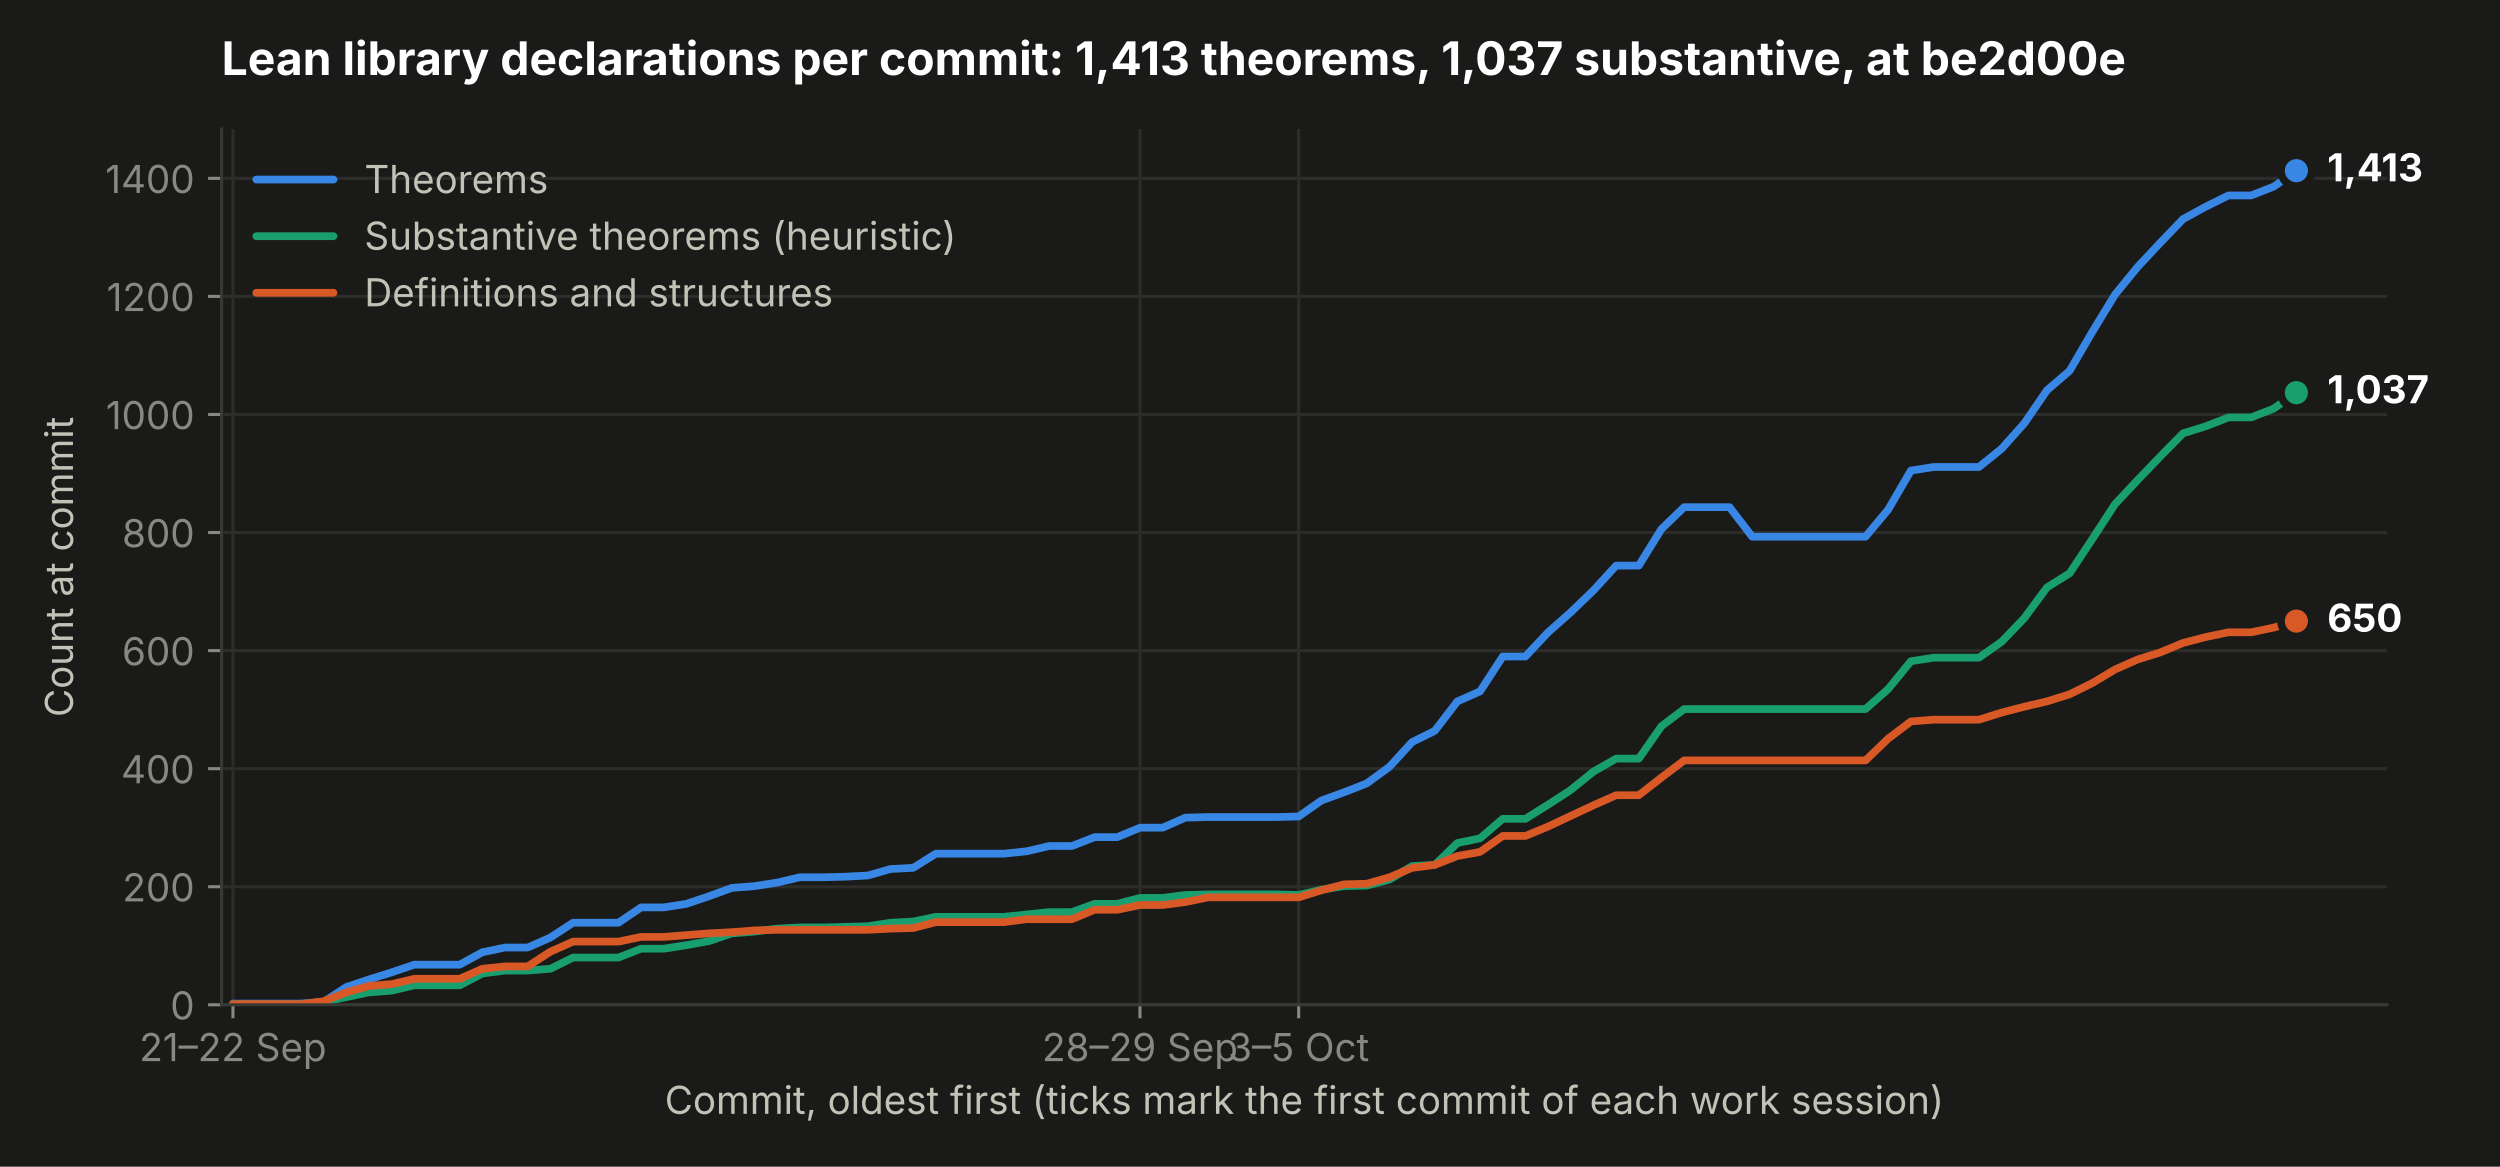
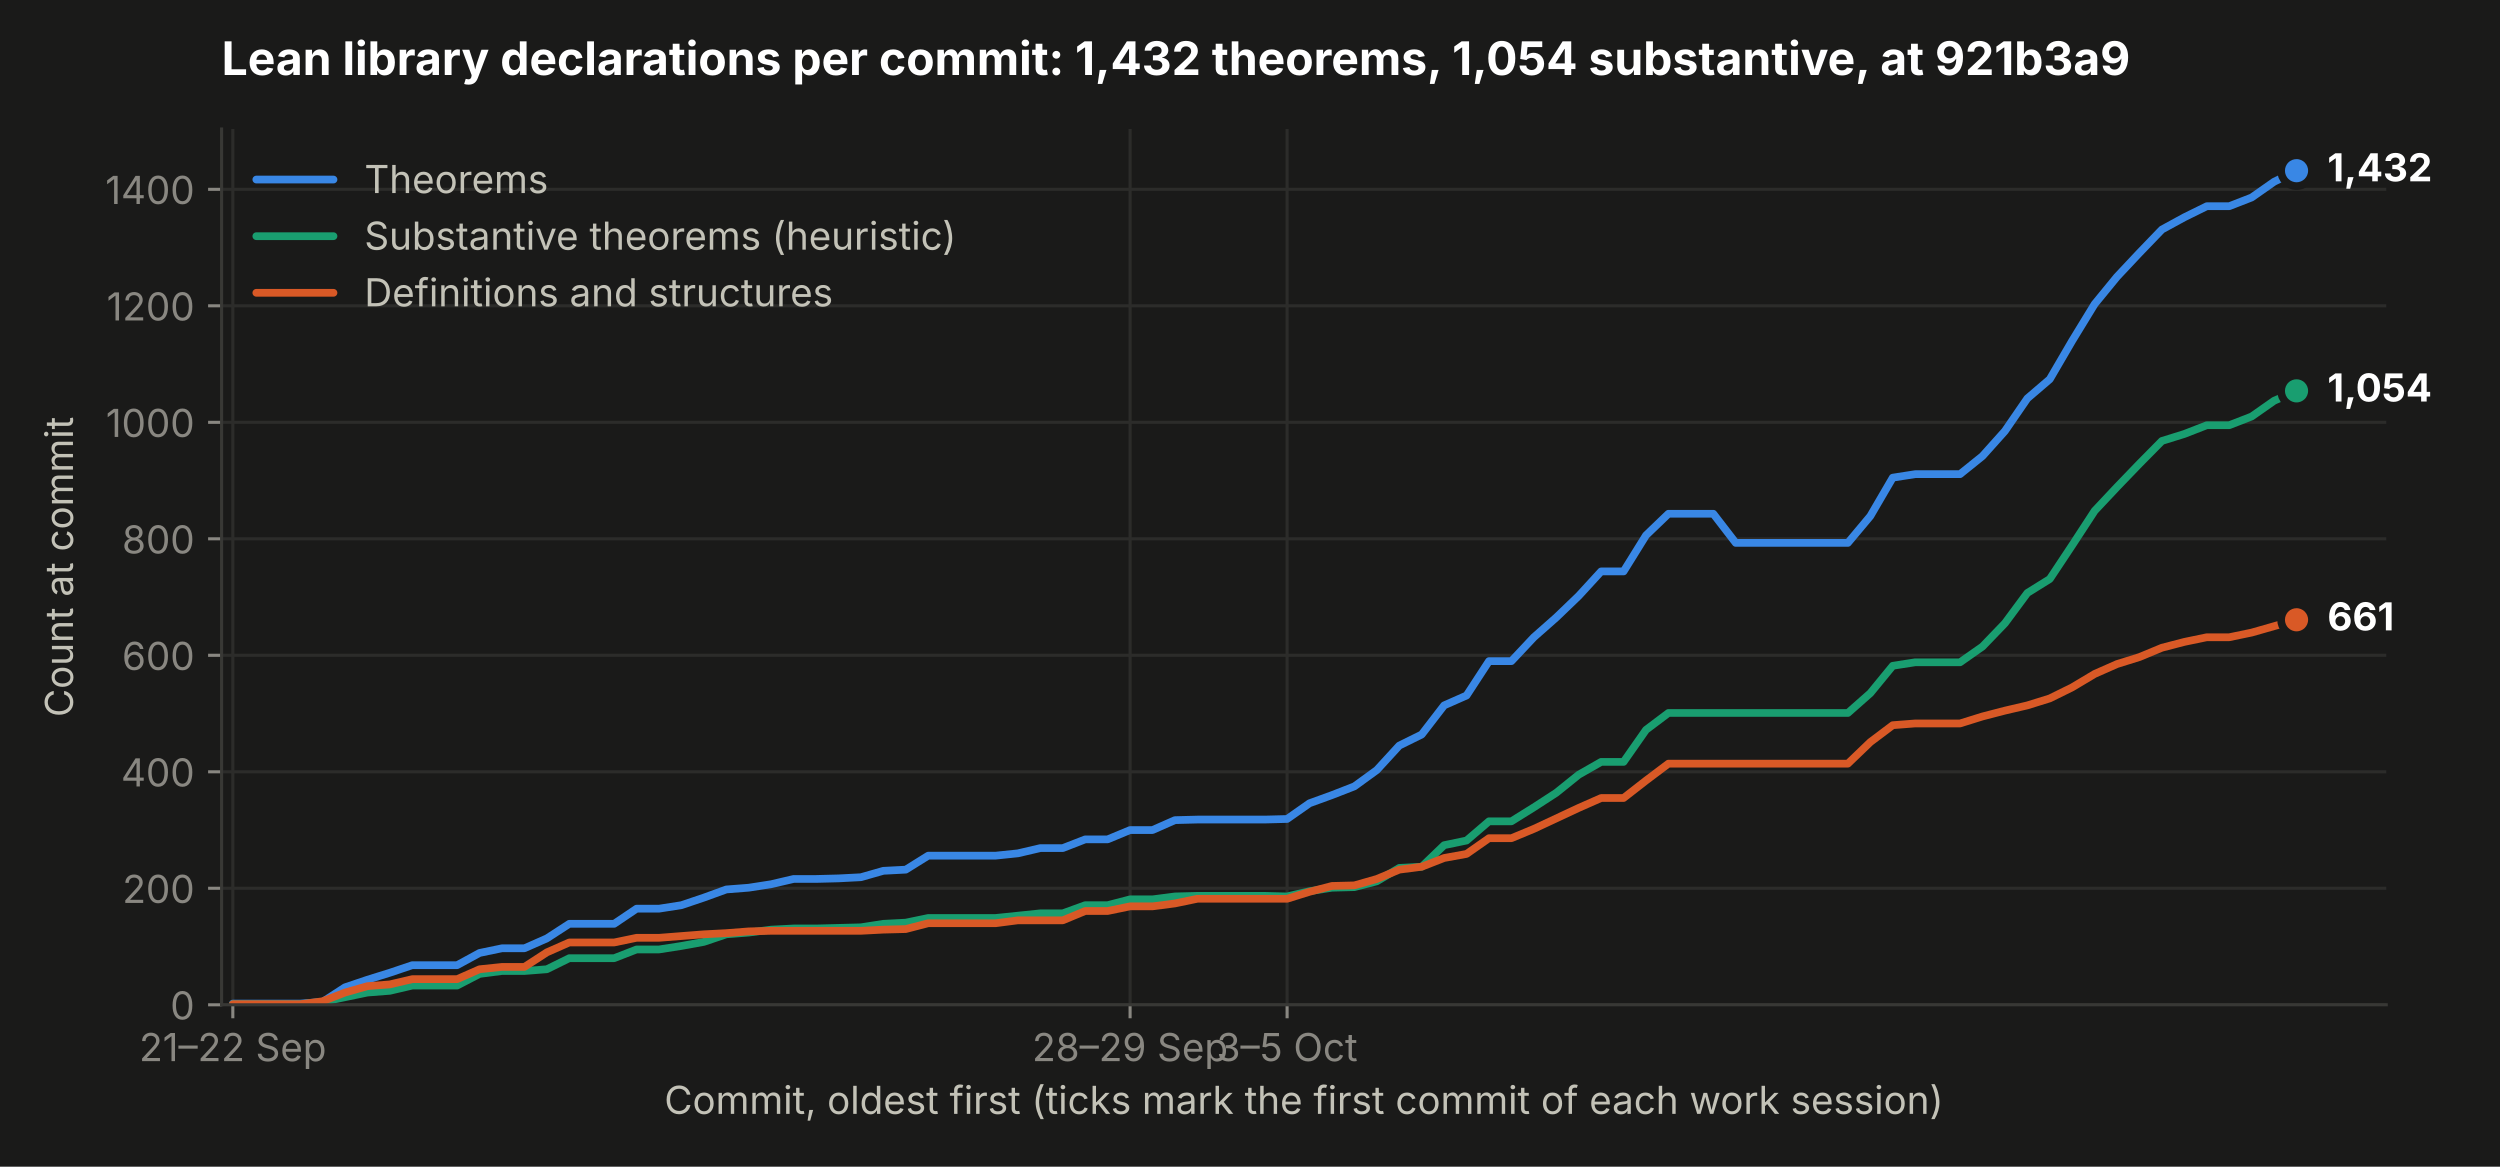
<svg xmlns="http://www.w3.org/2000/svg" xmlns:xlink="http://www.w3.org/1999/xlink" width="648pt" height="302.4pt" viewBox="0 0 648 302.4" version="1.1">
  <defs>
    <style type="text/css">*{stroke-linejoin: round; stroke-linecap: butt}</style>
  </defs>
  <g id="figure_1">
    <g id="patch_1">
      <path d="M 0 302.4 L 648 302.4 L 648 0 L 0 0 z " style="fill: #1a1a19" />
    </g>
    <g id="axes_1">
      <g id="patch_2">
-         <path d="M 57.44 260.44 L 618.735 260.44 L 618.735 33.44 L 57.44 33.44 z " style="fill: #1a1a19" />
+         <path d="M 57.44 260.44 L 618.517 260.44 L 618.517 33.44 L 57.44 33.44 z " style="fill: #1a1a19" />
      </g>
      <g id="matplotlib.axis_1">
        <g id="xtick_1">
          <g id="line2d_1">
-             <path d="M 60.379 260.44 L 60.379 33.44 " clip-path="url(#p4474147fea)" style="fill: none; stroke: #2c2c2a; stroke-width: 0.8; stroke-linecap: square" />
+             <path d="M 60.347 260.44 L 60.347 33.44 " clip-path="url(#pb87b8f7777)" style="fill: none; stroke: #2c2c2a; stroke-width: 0.8; stroke-linecap: square" />
          </g>
          <g id="line2d_2">
            <defs>
              <path id="m02e6627c96" d="M 0 0 L 0 3.5 " style="stroke: #898781; stroke-width: 0.8" />
            </defs>
            <g>
-               <use xlink:href="#m02e6627c96" x="60.379" y="260.44" style="fill: #898781; stroke: #898781; stroke-width: 0.8" />
+               <use xlink:href="#m02e6627c96" x="60.347" y="260.44" style="fill: #898781; stroke: #898781; stroke-width: 0.8" />
            </g>
          </g>
          <g id="text_1">
-             <text style="font-size: 10px; font-family: 'Inter', 'Helvetica Neue', 'Arial', 'DejaVu Sans', sans-serif; text-anchor: middle; fill: #898781" x="60.379" y="275.038" transform="rotate(-0 60.37871 275.0384)">21–22 Sep</text>
+             <text style="font-size: 10px; font-family: 'Inter', 'Helvetica Neue', 'Arial', 'DejaVu Sans', sans-serif; text-anchor: middle; fill: #898781" x="60.347" y="275.038" transform="rotate(-0 60.34713 275.0384)">21–22 Sep</text>
          </g>
        </g>
        <g id="xtick_2">
          <g id="line2d_3">
-             <path d="M 295.476 260.44 L 295.476 33.44 " clip-path="url(#p4474147fea)" style="fill: none; stroke: #2c2c2a; stroke-width: 0.8; stroke-linecap: square" />
+             <path d="M 292.918 260.44 L 292.918 33.44 " clip-path="url(#pb87b8f7777)" style="fill: none; stroke: #2c2c2a; stroke-width: 0.8; stroke-linecap: square" />
          </g>
          <g id="line2d_4">
            <g>
-               <use xlink:href="#m02e6627c96" x="295.476" y="260.44" style="fill: #898781; stroke: #898781; stroke-width: 0.8" />
+               <use xlink:href="#m02e6627c96" x="292.918" y="260.44" style="fill: #898781; stroke: #898781; stroke-width: 0.8" />
            </g>
          </g>
          <g id="text_2">
-             <text style="font-size: 10px; font-family: 'Inter', 'Helvetica Neue', 'Arial', 'DejaVu Sans', sans-serif; text-anchor: middle; fill: #898781" x="295.476" y="275.038" transform="rotate(-0 295.4759 275.0384)">28–29 Sep</text>
+             <text style="font-size: 10px; font-family: 'Inter', 'Helvetica Neue', 'Arial', 'DejaVu Sans', sans-serif; text-anchor: middle; fill: #898781" x="292.918" y="275.038" transform="rotate(-0 292.9177 275.0384)">28–29 Sep</text>
          </g>
        </g>
        <g id="xtick_3">
          <g id="line2d_5">
-             <path d="M 336.618 260.44 L 336.618 33.44 " clip-path="url(#p4474147fea)" style="fill: none; stroke: #2c2c2a; stroke-width: 0.8; stroke-linecap: square" />
+             <path d="M 333.618 260.44 L 333.618 33.44 " clip-path="url(#pb87b8f7777)" style="fill: none; stroke: #2c2c2a; stroke-width: 0.8; stroke-linecap: square" />
          </g>
          <g id="line2d_6">
            <g>
-               <use xlink:href="#m02e6627c96" x="336.618" y="260.44" style="fill: #898781; stroke: #898781; stroke-width: 0.8" />
+               <use xlink:href="#m02e6627c96" x="333.618" y="260.44" style="fill: #898781; stroke: #898781; stroke-width: 0.8" />
            </g>
          </g>
          <g id="text_3">
-             <text style="font-size: 10px; font-family: 'Inter', 'Helvetica Neue', 'Arial', 'DejaVu Sans', sans-serif; text-anchor: middle; fill: #898781" x="336.618" y="275.038" transform="rotate(-0 336.6179 275.0384)">3–5 Oct</text>
+             <text style="font-size: 10px; font-family: 'Inter', 'Helvetica Neue', 'Arial', 'DejaVu Sans', sans-serif; text-anchor: middle; fill: #898781" x="333.618" y="275.038" transform="rotate(-0 333.6176 275.0384)">3–5 Oct</text>
          </g>
        </g>
        <g id="text_4">
-           <text style="font-size: 10px; font-family: 'Inter', 'Helvetica Neue', 'Arial', 'DejaVu Sans', sans-serif; text-anchor: middle; fill: #c3c2b7" x="338.087" y="288.717" transform="rotate(-0 338.0873 288.7166)">Commit, oldest first (ticks mark the first commit of each work session)</text>
+           <text style="font-size: 10px; font-family: 'Inter', 'Helvetica Neue', 'Arial', 'DejaVu Sans', sans-serif; text-anchor: middle; fill: #c3c2b7" x="337.978" y="288.717" transform="rotate(-0 337.9783 288.7166)">Commit, oldest first (ticks mark the first commit of each work session)</text>
        </g>
      </g>
      <g id="matplotlib.axis_2">
        <g id="ytick_1">
          <g id="line2d_7">
-             <path d="M 57.44 260.44 L 618.735 260.44 " clip-path="url(#p4474147fea)" style="fill: none; stroke: #2c2c2a; stroke-width: 0.8; stroke-linecap: square" />
+             <path d="M 57.44 260.44 L 618.517 260.44 " clip-path="url(#pb87b8f7777)" style="fill: none; stroke: #2c2c2a; stroke-width: 0.8; stroke-linecap: square" />
          </g>
          <g id="line2d_8">
            <defs>
              <path id="mba09e6026b" d="M 0 0 L -3.5 0 " style="stroke: #898781; stroke-width: 0.8" />
            </defs>
            <g>
              <use xlink:href="#mba09e6026b" x="57.44" y="260.44" style="fill: #898781; stroke: #898781; stroke-width: 0.8" />
            </g>
          </g>
          <g id="text_5">
            <text style="font-size: 10px; font-family: 'Inter', 'Helvetica Neue', 'Arial', 'DejaVu Sans', sans-serif; text-anchor: end; fill: #898781" x="50.44" y="264.239" transform="rotate(-0 50.44 264.2392)">0</text>
          </g>
        </g>
        <g id="ytick_2">
          <g id="line2d_9">
-             <path d="M 57.44 229.839 L 618.735 229.839 " clip-path="url(#p4474147fea)" style="fill: none; stroke: #2c2c2a; stroke-width: 0.8; stroke-linecap: square" />
+             <path d="M 57.44 230.245 L 618.517 230.245 " clip-path="url(#pb87b8f7777)" style="fill: none; stroke: #2c2c2a; stroke-width: 0.8; stroke-linecap: square" />
          </g>
          <g id="line2d_10">
            <g>
-               <use xlink:href="#mba09e6026b" x="57.44" y="229.839" style="fill: #898781; stroke: #898781; stroke-width: 0.8" />
+               <use xlink:href="#mba09e6026b" x="57.44" y="230.245" style="fill: #898781; stroke: #898781; stroke-width: 0.8" />
            </g>
          </g>
          <g id="text_6">
-             <text style="font-size: 10px; font-family: 'Inter', 'Helvetica Neue', 'Arial', 'DejaVu Sans', sans-serif; text-anchor: end; fill: #898781" x="50.44" y="233.638" transform="rotate(-0 50.44 233.638)">200</text>
+             <text style="font-size: 10px; font-family: 'Inter', 'Helvetica Neue', 'Arial', 'DejaVu Sans', sans-serif; text-anchor: end; fill: #898781" x="50.44" y="234.044" transform="rotate(-0 50.44 234.044)">200</text>
          </g>
        </g>
        <g id="ytick_3">
          <g id="line2d_11">
-             <path d="M 57.44 199.238 L 618.735 199.238 " clip-path="url(#p4474147fea)" style="fill: none; stroke: #2c2c2a; stroke-width: 0.8; stroke-linecap: square" />
+             <path d="M 57.44 200.05 L 618.517 200.05 " clip-path="url(#pb87b8f7777)" style="fill: none; stroke: #2c2c2a; stroke-width: 0.8; stroke-linecap: square" />
          </g>
          <g id="line2d_12">
            <g>
-               <use xlink:href="#mba09e6026b" x="57.44" y="199.238" style="fill: #898781; stroke: #898781; stroke-width: 0.8" />
+               <use xlink:href="#mba09e6026b" x="57.44" y="200.05" style="fill: #898781; stroke: #898781; stroke-width: 0.8" />
            </g>
          </g>
          <g id="text_7">
-             <text style="font-size: 10px; font-family: 'Inter', 'Helvetica Neue', 'Arial', 'DejaVu Sans', sans-serif; text-anchor: end; fill: #898781" x="50.44" y="203.037" transform="rotate(-0 50.44 203.0367)">400</text>
+             <text style="font-size: 10px; font-family: 'Inter', 'Helvetica Neue', 'Arial', 'DejaVu Sans', sans-serif; text-anchor: end; fill: #898781" x="50.44" y="203.849" transform="rotate(-0 50.44 203.8488)">400</text>
          </g>
        </g>
        <g id="ytick_4">
          <g id="line2d_13">
-             <path d="M 57.44 168.636 L 618.735 168.636 " clip-path="url(#p4474147fea)" style="fill: none; stroke: #2c2c2a; stroke-width: 0.8; stroke-linecap: square" />
+             <path d="M 57.44 169.854 L 618.517 169.854 " clip-path="url(#pb87b8f7777)" style="fill: none; stroke: #2c2c2a; stroke-width: 0.8; stroke-linecap: square" />
          </g>
          <g id="line2d_14">
            <g>
-               <use xlink:href="#mba09e6026b" x="57.44" y="168.636" style="fill: #898781; stroke: #898781; stroke-width: 0.8" />
+               <use xlink:href="#mba09e6026b" x="57.44" y="169.854" style="fill: #898781; stroke: #898781; stroke-width: 0.8" />
            </g>
          </g>
          <g id="text_8">
-             <text style="font-size: 10px; font-family: 'Inter', 'Helvetica Neue', 'Arial', 'DejaVu Sans', sans-serif; text-anchor: end; fill: #898781" x="50.44" y="172.435" transform="rotate(-0 50.44 172.4355)">600</text>
+             <text style="font-size: 10px; font-family: 'Inter', 'Helvetica Neue', 'Arial', 'DejaVu Sans', sans-serif; text-anchor: end; fill: #898781" x="50.44" y="173.654" transform="rotate(-0 50.44 173.6536)">600</text>
          </g>
        </g>
        <g id="ytick_5">
          <g id="line2d_15">
-             <path d="M 57.44 138.035 L 618.735 138.035 " clip-path="url(#p4474147fea)" style="fill: none; stroke: #2c2c2a; stroke-width: 0.8; stroke-linecap: square" />
+             <path d="M 57.44 139.659 L 618.517 139.659 " clip-path="url(#pb87b8f7777)" style="fill: none; stroke: #2c2c2a; stroke-width: 0.8; stroke-linecap: square" />
          </g>
          <g id="line2d_16">
            <g>
-               <use xlink:href="#mba09e6026b" x="57.44" y="138.035" style="fill: #898781; stroke: #898781; stroke-width: 0.8" />
+               <use xlink:href="#mba09e6026b" x="57.44" y="139.659" style="fill: #898781; stroke: #898781; stroke-width: 0.8" />
            </g>
          </g>
          <g id="text_9">
-             <text style="font-size: 10px; font-family: 'Inter', 'Helvetica Neue', 'Arial', 'DejaVu Sans', sans-serif; text-anchor: end; fill: #898781" x="50.44" y="141.834" transform="rotate(-0 50.44 141.8343)">800</text>
+             <text style="font-size: 10px; font-family: 'Inter', 'Helvetica Neue', 'Arial', 'DejaVu Sans', sans-serif; text-anchor: end; fill: #898781" x="50.44" y="143.458" transform="rotate(-0 50.44 143.4584)">800</text>
          </g>
        </g>
        <g id="ytick_6">
          <g id="line2d_17">
-             <path d="M 57.44 107.434 L 618.735 107.434 " clip-path="url(#p4474147fea)" style="fill: none; stroke: #2c2c2a; stroke-width: 0.8; stroke-linecap: square" />
+             <path d="M 57.44 109.464 L 618.517 109.464 " clip-path="url(#pb87b8f7777)" style="fill: none; stroke: #2c2c2a; stroke-width: 0.8; stroke-linecap: square" />
          </g>
          <g id="line2d_18">
            <g>
-               <use xlink:href="#mba09e6026b" x="57.44" y="107.434" style="fill: #898781; stroke: #898781; stroke-width: 0.8" />
+               <use xlink:href="#mba09e6026b" x="57.44" y="109.464" style="fill: #898781; stroke: #898781; stroke-width: 0.8" />
            </g>
          </g>
          <g id="text_10">
-             <text style="font-size: 10px; font-family: 'Inter', 'Helvetica Neue', 'Arial', 'DejaVu Sans', sans-serif; text-anchor: end; fill: #898781" x="50.44" y="111.233" transform="rotate(-0 50.44 111.233)">1000</text>
+             <text style="font-size: 10px; font-family: 'Inter', 'Helvetica Neue', 'Arial', 'DejaVu Sans', sans-serif; text-anchor: end; fill: #898781" x="50.44" y="113.263" transform="rotate(-0 50.44 113.2632)">1000</text>
          </g>
        </g>
        <g id="ytick_7">
          <g id="line2d_19">
-             <path d="M 57.44 76.833 L 618.735 76.833 " clip-path="url(#p4474147fea)" style="fill: none; stroke: #2c2c2a; stroke-width: 0.8; stroke-linecap: square" />
+             <path d="M 57.44 79.269 L 618.517 79.269 " clip-path="url(#pb87b8f7777)" style="fill: none; stroke: #2c2c2a; stroke-width: 0.8; stroke-linecap: square" />
          </g>
          <g id="line2d_20">
            <g>
-               <use xlink:href="#mba09e6026b" x="57.44" y="76.833" style="fill: #898781; stroke: #898781; stroke-width: 0.8" />
+               <use xlink:href="#mba09e6026b" x="57.44" y="79.269" style="fill: #898781; stroke: #898781; stroke-width: 0.8" />
            </g>
          </g>
          <g id="text_11">
-             <text style="font-size: 10px; font-family: 'Inter', 'Helvetica Neue', 'Arial', 'DejaVu Sans', sans-serif; text-anchor: end; fill: #898781" x="50.44" y="80.632" transform="rotate(-0 50.44 80.63178)">1200</text>
+             <text style="font-size: 10px; font-family: 'Inter', 'Helvetica Neue', 'Arial', 'DejaVu Sans', sans-serif; text-anchor: end; fill: #898781" x="50.44" y="83.068" transform="rotate(-0 50.44 83.06799)">1200</text>
          </g>
        </g>
        <g id="ytick_8">
          <g id="line2d_21">
-             <path d="M 57.44 46.231 L 618.735 46.231 " clip-path="url(#p4474147fea)" style="fill: none; stroke: #2c2c2a; stroke-width: 0.8; stroke-linecap: square" />
+             <path d="M 57.44 49.074 L 618.517 49.074 " clip-path="url(#pb87b8f7777)" style="fill: none; stroke: #2c2c2a; stroke-width: 0.8; stroke-linecap: square" />
          </g>
          <g id="line2d_22">
            <g>
-               <use xlink:href="#mba09e6026b" x="57.44" y="46.231" style="fill: #898781; stroke: #898781; stroke-width: 0.8" />
+               <use xlink:href="#mba09e6026b" x="57.44" y="49.074" style="fill: #898781; stroke: #898781; stroke-width: 0.8" />
            </g>
          </g>
          <g id="text_12">
-             <text style="font-size: 10px; font-family: 'Inter', 'Helvetica Neue', 'Arial', 'DejaVu Sans', sans-serif; text-anchor: end; fill: #898781" x="50.44" y="50.031" transform="rotate(-0 50.44 50.03054)">1400</text>
+             <text style="font-size: 10px; font-family: 'Inter', 'Helvetica Neue', 'Arial', 'DejaVu Sans', sans-serif; text-anchor: end; fill: #898781" x="50.44" y="52.873" transform="rotate(-0 50.44 52.87279)">1400</text>
          </g>
        </g>
        <g id="text_13">
          <text style="font-size: 10px; font-family: 'Inter', 'Helvetica Neue', 'Arial', 'DejaVu Sans', sans-serif; text-anchor: middle; fill: #c3c2b7" x="18.91" y="146.94" transform="rotate(-90 18.91031 146.94)">Count at commit</text>
        </g>
      </g>
      <g id="line2d_23">
-         <path d="M 60.379 260.134 L 66.256 260.134 L 72.134 260.134 L 78.011 260.134 L 83.888 259.675 L 89.766 255.85 L 95.643 253.861 L 101.521 252.025 L 107.398 250.036 L 113.276 250.036 L 119.153 250.036 L 125.03 246.822 L 130.908 245.598 L 136.785 245.598 L 142.663 242.997 L 148.54 239.172 L 154.418 239.172 L 160.295 239.172 L 166.172 235.194 L 172.05 235.194 L 177.927 234.276 L 183.805 232.287 L 189.682 230.145 L 195.56 229.686 L 201.437 228.768 L 207.314 227.391 L 213.192 227.391 L 219.069 227.238 L 224.947 226.932 L 230.824 225.249 L 236.702 224.943 L 242.579 221.27 L 248.456 221.27 L 254.334 221.27 L 260.211 221.27 L 266.089 220.658 L 271.966 219.281 L 277.844 219.281 L 283.721 216.986 L 289.598 216.986 L 295.476 214.538 L 301.353 214.538 L 307.231 211.937 L 313.108 211.784 L 318.986 211.784 L 324.863 211.784 L 330.74 211.784 L 336.618 211.631 L 342.495 207.5 L 348.373 205.358 L 354.25 203.063 L 360.128 198.779 L 366.005 192.352 L 371.882 189.445 L 377.76 181.795 L 383.637 179.194 L 389.515 170.166 L 395.392 170.166 L 401.27 163.893 L 407.147 158.691 L 413.025 153.03 L 418.902 146.603 L 424.779 146.603 L 430.657 137.117 L 436.534 131.456 L 442.412 131.456 L 448.289 131.456 L 454.167 139.106 L 460.044 139.106 L 465.921 139.106 L 471.799 139.106 L 477.676 139.106 L 483.554 139.106 L 489.431 132.068 L 495.309 121.969 L 501.186 121.051 L 507.063 121.051 L 512.941 121.051 L 518.818 116.308 L 524.696 109.729 L 530.573 101.161 L 536.451 96.111 L 542.328 86.013 L 548.205 76.374 L 554.083 69.182 L 559.96 62.909 L 565.838 56.789 L 571.715 53.576 L 577.593 50.668 L 583.47 50.668 L 589.347 48.373 L 595.225 44.242 " clip-path="url(#p4474147fea)" style="fill: none; stroke: #3987e5; stroke-width: 2; stroke-linecap: round" />
+         <path d="M 60.347 260.138 L 66.161 260.138 L 71.976 260.138 L 77.79 260.138 L 83.604 259.685 L 89.418 255.911 L 95.233 253.948 L 101.047 252.136 L 106.861 250.174 L 112.676 250.174 L 118.49 250.174 L 124.304 247.003 L 130.118 245.795 L 135.933 245.795 L 141.747 243.229 L 147.561 239.454 L 153.375 239.454 L 159.19 239.454 L 165.004 235.529 L 170.818 235.529 L 176.632 234.623 L 182.447 232.66 L 188.261 230.547 L 194.075 230.094 L 199.889 229.188 L 205.704 227.829 L 211.518 227.829 L 217.332 227.678 L 223.147 227.376 L 228.961 225.716 L 234.775 225.414 L 240.589 221.79 L 246.404 221.79 L 252.218 221.79 L 258.032 221.79 L 263.846 221.186 L 269.661 219.827 L 275.475 219.827 L 281.289 217.563 L 287.103 217.563 L 292.918 215.147 L 298.732 215.147 L 304.546 212.581 L 310.361 212.43 L 316.175 212.43 L 321.989 212.43 L 327.803 212.43 L 333.618 212.279 L 339.432 208.202 L 345.246 206.089 L 351.06 203.824 L 356.875 199.597 L 362.689 193.256 L 368.503 190.387 L 374.317 182.838 L 380.132 180.272 L 385.946 171.364 L 391.76 171.364 L 397.575 165.174 L 403.389 160.041 L 409.203 154.455 L 415.017 148.114 L 420.832 148.114 L 426.646 138.753 L 432.46 133.167 L 438.274 133.167 L 444.089 133.167 L 449.903 140.716 L 455.717 140.716 L 461.531 140.716 L 467.346 140.716 L 473.16 140.716 L 478.974 140.716 L 484.788 133.771 L 490.603 123.807 L 496.417 122.901 L 502.231 122.901 L 508.046 122.901 L 513.86 118.221 L 519.674 111.729 L 525.488 103.274 L 531.303 98.292 L 537.117 88.327 L 542.931 78.816 L 548.745 71.72 L 554.56 65.53 L 560.374 59.491 L 566.188 56.32 L 572.002 53.452 L 577.817 53.452 L 583.631 51.187 L 589.445 47.111 L 595.26 44.242 " clip-path="url(#pb87b8f7777)" style="fill: none; stroke: #3987e5; stroke-width: 2; stroke-linecap: round" />
      </g>
      <g id="line2d_24">
        <defs>
          <path id="mac1dc9c99d" d="M 0 4 C 1.061 4 2.078 3.579 2.828 2.828 C 3.579 2.078 4 1.061 4 0 C 4 -1.061 3.579 -2.078 2.828 -2.828 C 2.078 -3.579 1.061 -4 0 -4 C -1.061 -4 -2.078 -3.579 -2.828 -2.828 C -3.579 -2.078 -4 -1.061 -4 0 C -4 1.061 -3.579 2.078 -2.828 2.828 C -2.078 3.579 -1.061 4 0 4 z " style="stroke: #1a1a19; stroke-width: 2" />
        </defs>
-         <g clip-path="url(#p4474147fea)">
-           <use xlink:href="#mac1dc9c99d" x="595.225" y="44.242" style="fill: #3987e5; stroke: #1a1a19; stroke-width: 2" />
+         <g clip-path="url(#pb87b8f7777)">
+           <use xlink:href="#mac1dc9c99d" x="595.26" y="44.242" style="fill: #3987e5; stroke: #1a1a19; stroke-width: 2" />
        </g>
      </g>
      <g id="line2d_25">
-         <path d="M 60.379 260.287 L 66.256 260.287 L 72.134 260.287 L 78.011 260.287 L 83.888 259.675 L 89.766 258.451 L 95.643 257.227 L 101.521 256.768 L 107.398 255.391 L 113.276 255.391 L 119.153 255.391 L 125.03 252.331 L 130.908 251.566 L 136.785 251.566 L 142.663 251.107 L 148.54 248.2 L 154.418 248.2 L 160.295 248.2 L 166.172 245.904 L 172.05 245.904 L 177.927 244.986 L 183.805 243.915 L 189.682 241.926 L 195.56 241.467 L 201.437 240.702 L 207.314 240.396 L 213.192 240.396 L 219.069 240.243 L 224.947 240.09 L 230.824 239.172 L 236.702 238.866 L 242.579 237.642 L 248.456 237.642 L 254.334 237.642 L 260.211 237.642 L 266.089 237.03 L 271.966 236.418 L 277.844 236.418 L 283.721 234.276 L 289.598 234.276 L 295.476 232.746 L 301.353 232.746 L 307.231 231.981 L 313.108 231.828 L 318.986 231.828 L 324.863 231.828 L 330.74 231.828 L 336.618 231.981 L 342.495 230.604 L 348.373 229.686 L 354.25 229.533 L 360.128 228.003 L 366.005 224.484 L 371.882 224.178 L 377.76 218.516 L 383.637 217.292 L 389.515 212.243 L 395.392 212.243 L 401.27 208.571 L 407.147 204.746 L 413.025 200.003 L 418.902 196.636 L 424.779 196.636 L 430.657 188.221 L 436.534 183.784 L 442.412 183.784 L 448.289 183.784 L 454.167 183.784 L 460.044 183.784 L 465.921 183.784 L 471.799 183.784 L 477.676 183.784 L 483.554 183.784 L 489.431 178.582 L 495.309 171.39 L 501.186 170.472 L 507.063 170.472 L 512.941 170.472 L 518.818 166.341 L 524.696 160.221 L 530.573 152.265 L 536.451 148.592 L 542.328 139.718 L 548.205 130.691 L 554.083 124.417 L 559.96 118.297 L 565.838 112.33 L 571.715 110.494 L 577.593 108.199 L 583.47 108.199 L 589.347 105.904 L 595.225 101.773 " clip-path="url(#p4474147fea)" style="fill: none; stroke: #199e70; stroke-width: 2; stroke-linecap: round" />
+         <path d="M 60.347 260.289 L 66.161 260.289 L 71.976 260.289 L 77.79 260.289 L 83.604 259.685 L 89.418 258.477 L 95.233 257.27 L 101.047 256.817 L 106.861 255.458 L 112.676 255.458 L 118.49 255.458 L 124.304 252.438 L 130.118 251.683 L 135.933 251.683 L 141.747 251.23 L 147.561 248.362 L 153.375 248.362 L 159.19 248.362 L 165.004 246.097 L 170.818 246.097 L 176.632 245.191 L 182.447 244.135 L 188.261 242.172 L 194.075 241.719 L 199.889 240.964 L 205.704 240.662 L 211.518 240.662 L 217.332 240.511 L 223.147 240.36 L 228.961 239.454 L 234.775 239.152 L 240.589 237.945 L 246.404 237.945 L 252.218 237.945 L 258.032 237.945 L 263.846 237.341 L 269.661 236.737 L 275.475 236.737 L 281.289 234.623 L 287.103 234.623 L 292.918 233.113 L 298.732 233.113 L 304.546 232.358 L 310.361 232.207 L 316.175 232.207 L 321.989 232.207 L 327.803 232.207 L 333.618 232.358 L 339.432 231 L 345.246 230.094 L 351.06 229.943 L 356.875 228.433 L 362.689 224.961 L 368.503 224.659 L 374.317 219.073 L 380.132 217.865 L 385.946 212.883 L 391.76 212.883 L 397.575 209.259 L 403.389 205.485 L 409.203 200.804 L 415.017 197.483 L 420.832 197.483 L 426.646 189.179 L 432.46 184.801 L 438.274 184.801 L 444.089 184.801 L 449.903 184.801 L 455.717 184.801 L 461.531 184.801 L 467.346 184.801 L 473.16 184.801 L 478.974 184.801 L 484.788 179.668 L 490.603 172.572 L 496.417 171.666 L 502.231 171.666 L 508.046 171.666 L 513.86 167.59 L 519.674 161.551 L 525.488 153.7 L 531.303 150.077 L 537.117 141.32 L 542.931 132.412 L 548.745 126.222 L 554.56 120.183 L 560.374 114.295 L 566.188 112.483 L 572.002 110.219 L 577.817 110.219 L 583.631 107.954 L 589.445 103.878 L 595.26 101.311 " clip-path="url(#pb87b8f7777)" style="fill: none; stroke: #199e70; stroke-width: 2; stroke-linecap: round" />
      </g>
      <g id="line2d_26">
        <defs>
          <path id="m722327b75b" d="M 0 4 C 1.061 4 2.078 3.579 2.828 2.828 C 3.579 2.078 4 1.061 4 0 C 4 -1.061 3.579 -2.078 2.828 -2.828 C 2.078 -3.579 1.061 -4 0 -4 C -1.061 -4 -2.078 -3.579 -2.828 -2.828 C -3.579 -2.078 -4 -1.061 -4 0 C -4 1.061 -3.579 2.078 -2.828 2.828 C -2.078 3.579 -1.061 4 0 4 z " style="stroke: #1a1a19; stroke-width: 2" />
        </defs>
-         <g clip-path="url(#p4474147fea)">
-           <use xlink:href="#m722327b75b" x="595.225" y="101.773" style="fill: #199e70; stroke: #1a1a19; stroke-width: 2" />
+         <g clip-path="url(#pb87b8f7777)">
+           <use xlink:href="#m722327b75b" x="595.26" y="101.311" style="fill: #199e70; stroke: #1a1a19; stroke-width: 2" />
        </g>
      </g>
      <g id="line2d_27">
-         <path d="M 60.379 260.287 L 66.256 260.287 L 72.134 260.287 L 78.011 260.287 L 83.888 259.522 L 89.766 257.227 L 95.643 255.544 L 101.521 255.085 L 107.398 253.708 L 113.276 253.708 L 119.153 253.708 L 125.03 251.107 L 130.908 250.495 L 136.785 250.495 L 142.663 246.669 L 148.54 244.068 L 154.418 244.068 L 160.295 244.068 L 166.172 242.844 L 172.05 242.844 L 177.927 242.385 L 183.805 241.926 L 189.682 241.62 L 195.56 241.161 L 201.437 241.008 L 207.314 241.008 L 213.192 241.008 L 219.069 241.008 L 224.947 241.008 L 230.824 240.702 L 236.702 240.549 L 242.579 239.019 L 248.456 239.019 L 254.334 239.019 L 260.211 239.019 L 266.089 238.254 L 271.966 238.254 L 277.844 238.254 L 283.721 235.806 L 289.598 235.806 L 295.476 234.582 L 301.353 234.582 L 307.231 233.817 L 313.108 232.593 L 318.986 232.593 L 324.863 232.593 L 330.74 232.593 L 336.618 232.593 L 342.495 230.757 L 348.373 229.227 L 354.25 229.074 L 360.128 227.391 L 366.005 224.943 L 371.882 224.178 L 377.76 221.882 L 383.637 220.811 L 389.515 216.68 L 395.392 216.68 L 401.27 214.232 L 407.147 211.478 L 413.025 208.724 L 418.902 206.123 L 424.779 206.123 L 430.657 201.533 L 436.534 197.095 L 442.412 197.095 L 448.289 197.095 L 454.167 197.095 L 460.044 197.095 L 465.921 197.095 L 471.799 197.095 L 477.676 197.095 L 483.554 197.095 L 489.431 191.434 L 495.309 186.997 L 501.186 186.538 L 507.063 186.538 L 512.941 186.538 L 518.818 184.702 L 524.696 183.172 L 530.573 181.795 L 536.451 179.959 L 542.328 177.052 L 548.205 173.532 L 554.083 170.931 L 559.96 169.095 L 565.838 166.647 L 571.715 165.117 L 577.593 163.893 L 583.47 163.893 L 589.347 162.669 L 595.225 160.986 " clip-path="url(#p4474147fea)" style="fill: none; stroke: #d95926; stroke-width: 2; stroke-linecap: round" />
+         <path d="M 60.347 260.289 L 66.161 260.289 L 71.976 260.289 L 77.79 260.289 L 83.604 259.534 L 89.418 257.27 L 95.233 255.609 L 101.047 255.156 L 106.861 253.797 L 112.676 253.797 L 118.49 253.797 L 124.304 251.23 L 130.118 250.627 L 135.933 250.627 L 141.747 246.852 L 147.561 244.286 L 153.375 244.286 L 159.19 244.286 L 165.004 243.078 L 170.818 243.078 L 176.632 242.625 L 182.447 242.172 L 188.261 241.87 L 194.075 241.417 L 199.889 241.266 L 205.704 241.266 L 211.518 241.266 L 217.332 241.266 L 223.147 241.266 L 228.961 240.964 L 234.775 240.813 L 240.589 239.303 L 246.404 239.303 L 252.218 239.303 L 258.032 239.303 L 263.846 238.548 L 269.661 238.548 L 275.475 238.548 L 281.289 236.133 L 287.103 236.133 L 292.918 234.925 L 298.732 234.925 L 304.546 234.17 L 310.361 232.962 L 316.175 232.962 L 321.989 232.962 L 327.803 232.962 L 333.618 232.962 L 339.432 231.151 L 345.246 229.641 L 351.06 229.49 L 356.875 227.829 L 362.689 225.414 L 368.503 224.659 L 374.317 222.394 L 380.132 221.337 L 385.946 217.261 L 391.76 217.261 L 397.575 214.845 L 403.389 212.128 L 409.203 209.41 L 415.017 206.844 L 420.832 206.844 L 426.646 202.314 L 432.46 197.936 L 438.274 197.936 L 444.089 197.936 L 449.903 197.936 L 455.717 197.936 L 461.531 197.936 L 467.346 197.936 L 473.16 197.936 L 478.974 197.936 L 484.788 192.35 L 490.603 187.972 L 496.417 187.519 L 502.231 187.519 L 508.046 187.519 L 513.86 185.707 L 519.674 184.197 L 525.488 182.838 L 531.303 181.027 L 537.117 178.158 L 542.931 174.686 L 548.745 172.119 L 554.56 170.307 L 560.374 167.892 L 566.188 166.382 L 572.002 165.174 L 577.817 165.174 L 583.631 163.966 L 589.445 162.306 L 595.26 160.645 " clip-path="url(#pb87b8f7777)" style="fill: none; stroke: #d95926; stroke-width: 2; stroke-linecap: round" />
      </g>
      <g id="line2d_28">
        <defs>
          <path id="mbab71778b5" d="M 0 4 C 1.061 4 2.078 3.579 2.828 2.828 C 3.579 2.078 4 1.061 4 0 C 4 -1.061 3.579 -2.078 2.828 -2.828 C 2.078 -3.579 1.061 -4 0 -4 C -1.061 -4 -2.078 -3.579 -2.828 -2.828 C -3.579 -2.078 -4 -1.061 -4 0 C -4 1.061 -3.579 2.078 -2.828 2.828 C -2.078 3.579 -1.061 4 0 4 z " style="stroke: #1a1a19; stroke-width: 2" />
        </defs>
-         <g clip-path="url(#p4474147fea)">
-           <use xlink:href="#mbab71778b5" x="595.225" y="160.986" style="fill: #d95926; stroke: #1a1a19; stroke-width: 2" />
+         <g clip-path="url(#pb87b8f7777)">
+           <use xlink:href="#mbab71778b5" x="595.26" y="160.645" style="fill: #d95926; stroke: #1a1a19; stroke-width: 2" />
        </g>
      </g>
      <g id="patch_3">
        <path d="M 57.44 260.44 L 57.44 33.44 " style="fill: none; stroke: #383835; stroke-width: 0.8; stroke-linejoin: miter; stroke-linecap: square" />
      </g>
      <g id="patch_4">
-         <path d="M 57.44 260.44 L 618.735 260.44 " style="fill: none; stroke: #383835; stroke-width: 0.8; stroke-linejoin: miter; stroke-linecap: square" />
+         <path d="M 57.44 260.44 L 618.517 260.44 " style="fill: none; stroke: #383835; stroke-width: 0.8; stroke-linejoin: miter; stroke-linecap: square" />
      </g>
      <g id="text_14">
-         <text style="font-weight: 700; font-size: 10px; font-family: 'Inter', 'Helvetica Neue', 'Arial', 'DejaVu Sans', sans-serif; text-anchor: start; fill: #ffffff" x="603.225" y="47.002" transform="rotate(-0 603.2248 47.00161)">1,413</text>
+         <text style="font-weight: 700; font-size: 10px; font-family: 'Inter', 'Helvetica Neue', 'Arial', 'DejaVu Sans', sans-serif; text-anchor: start; fill: #ffffff" x="603.26" y="47.002" transform="rotate(-0 603.2595 47.00171)">1,432</text>
      </g>
      <g id="text_15">
-         <text style="font-weight: 700; font-size: 10px; font-family: 'Inter', 'Helvetica Neue', 'Arial', 'DejaVu Sans', sans-serif; text-anchor: start; fill: #ffffff" x="603.225" y="104.532" transform="rotate(-0 603.2248 104.5319)">1,037</text>
+         <text style="font-weight: 700; font-size: 10px; font-family: 'Inter', 'Helvetica Neue', 'Arial', 'DejaVu Sans', sans-serif; text-anchor: start; fill: #ffffff" x="603.26" y="104.071" transform="rotate(-0 603.2595 104.0706)">1,054</text>
      </g>
      <g id="text_16">
-         <text style="font-weight: 700; font-size: 10px; font-family: 'Inter', 'Helvetica Neue', 'Arial', 'DejaVu Sans', sans-serif; text-anchor: start; fill: #ffffff" x="603.225" y="163.745" transform="rotate(-0 603.2248 163.7453)">650</text>
+         <text style="font-weight: 700; font-size: 10px; font-family: 'Inter', 'Helvetica Neue', 'Arial', 'DejaVu Sans', sans-serif; text-anchor: start; fill: #ffffff" x="603.26" y="163.404" transform="rotate(-0 603.2595 163.4042)">661</text>
      </g>
      <g id="text_17">
-         <text style="font-weight: 700; font-size: 12px; font-family: 'Inter', 'Helvetica Neue', 'Arial', 'DejaVu Sans', sans-serif; text-anchor: start; fill: #ffffff" x="57.44" y="19.44" transform="rotate(-0 57.44 19.44)">Lean library declarations per commit: 1,413 theorems, 1,037 substantive, at be2d00e</text>
+         <text style="font-weight: 700; font-size: 12px; font-family: 'Inter', 'Helvetica Neue', 'Arial', 'DejaVu Sans', sans-serif; text-anchor: start; fill: #ffffff" x="57.44" y="19.44" transform="rotate(-0 57.44 19.44)">Lean library declarations per commit: 1,432 theorems, 1,054 substantive, at 921b3a9</text>
      </g>
      <g id="legend_1">
        <g id="line2d_29">
          <path d="M 66.44 46.538 L 76.44 46.538 L 86.44 46.538 " style="fill: none; stroke: #3987e5; stroke-width: 2; stroke-linecap: round" />
        </g>
        <g id="text_18">
          <text style="font-size: 10px; font-family: 'Inter', 'Helvetica Neue', 'Arial', 'DejaVu Sans', sans-serif; text-anchor: start; fill: #c3c2b7" x="94.44" y="50.038" transform="rotate(-0 94.44 50.03844)">Theorems</text>
        </g>
        <g id="line2d_30">
          <path d="M 66.44 61.217 L 76.44 61.217 L 86.44 61.217 " style="fill: none; stroke: #199e70; stroke-width: 2; stroke-linecap: round" />
        </g>
        <g id="text_19">
          <text style="font-size: 10px; font-family: 'Inter', 'Helvetica Neue', 'Arial', 'DejaVu Sans', sans-serif; text-anchor: start; fill: #c3c2b7" x="94.44" y="64.717" transform="rotate(-0 94.44 64.71656)">Substantive theorems (heuristic)</text>
        </g>
        <g id="line2d_31">
          <path d="M 66.44 75.895 L 76.44 75.895 L 86.44 75.895 " style="fill: none; stroke: #d95926; stroke-width: 2; stroke-linecap: round" />
        </g>
        <g id="text_20">
          <text style="font-size: 10px; font-family: 'Inter', 'Helvetica Neue', 'Arial', 'DejaVu Sans', sans-serif; text-anchor: start; fill: #c3c2b7" x="94.44" y="79.395" transform="rotate(-0 94.44 79.39469)">Definitions and structures</text>
        </g>
      </g>
    </g>
  </g>
  <defs>
-     <clipPath id="p4474147fea">
-       <rect x="57.44" y="33.44" width="561.295" height="227" />
+     <clipPath id="pb87b8f7777">
+       <rect x="57.44" y="33.44" width="561.077" height="227" />
    </clipPath>
  </defs>
</svg>
